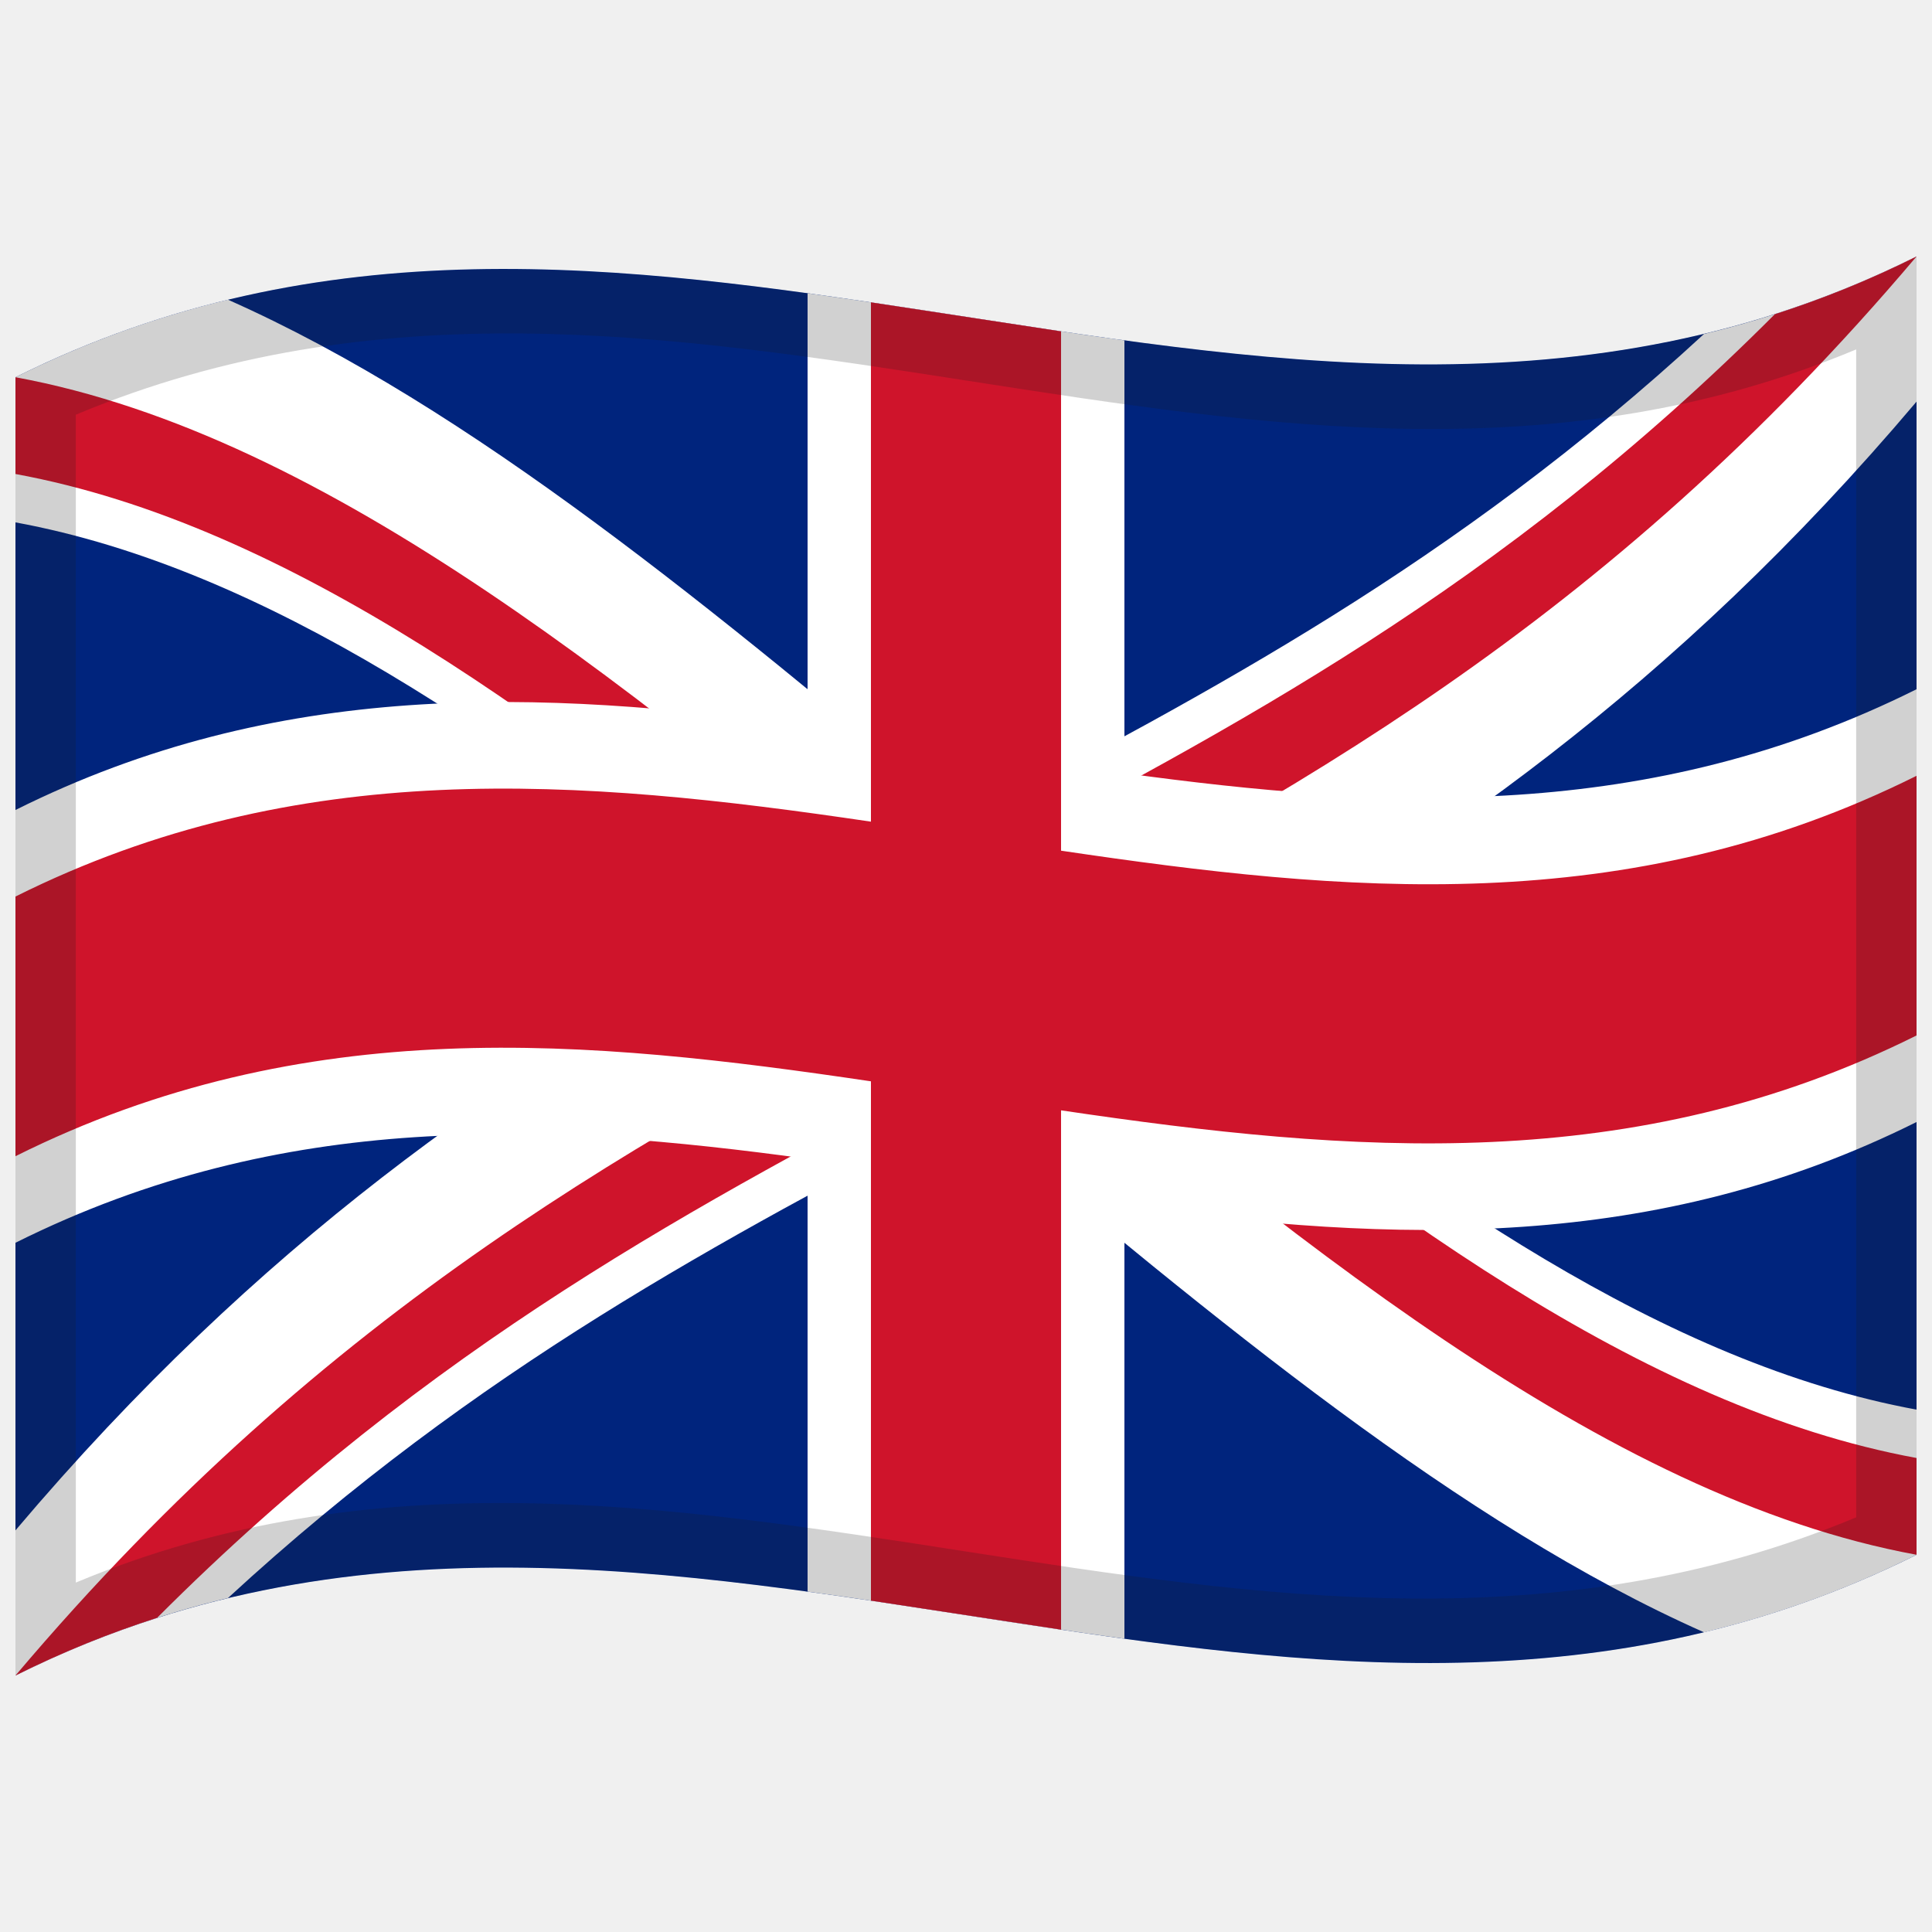
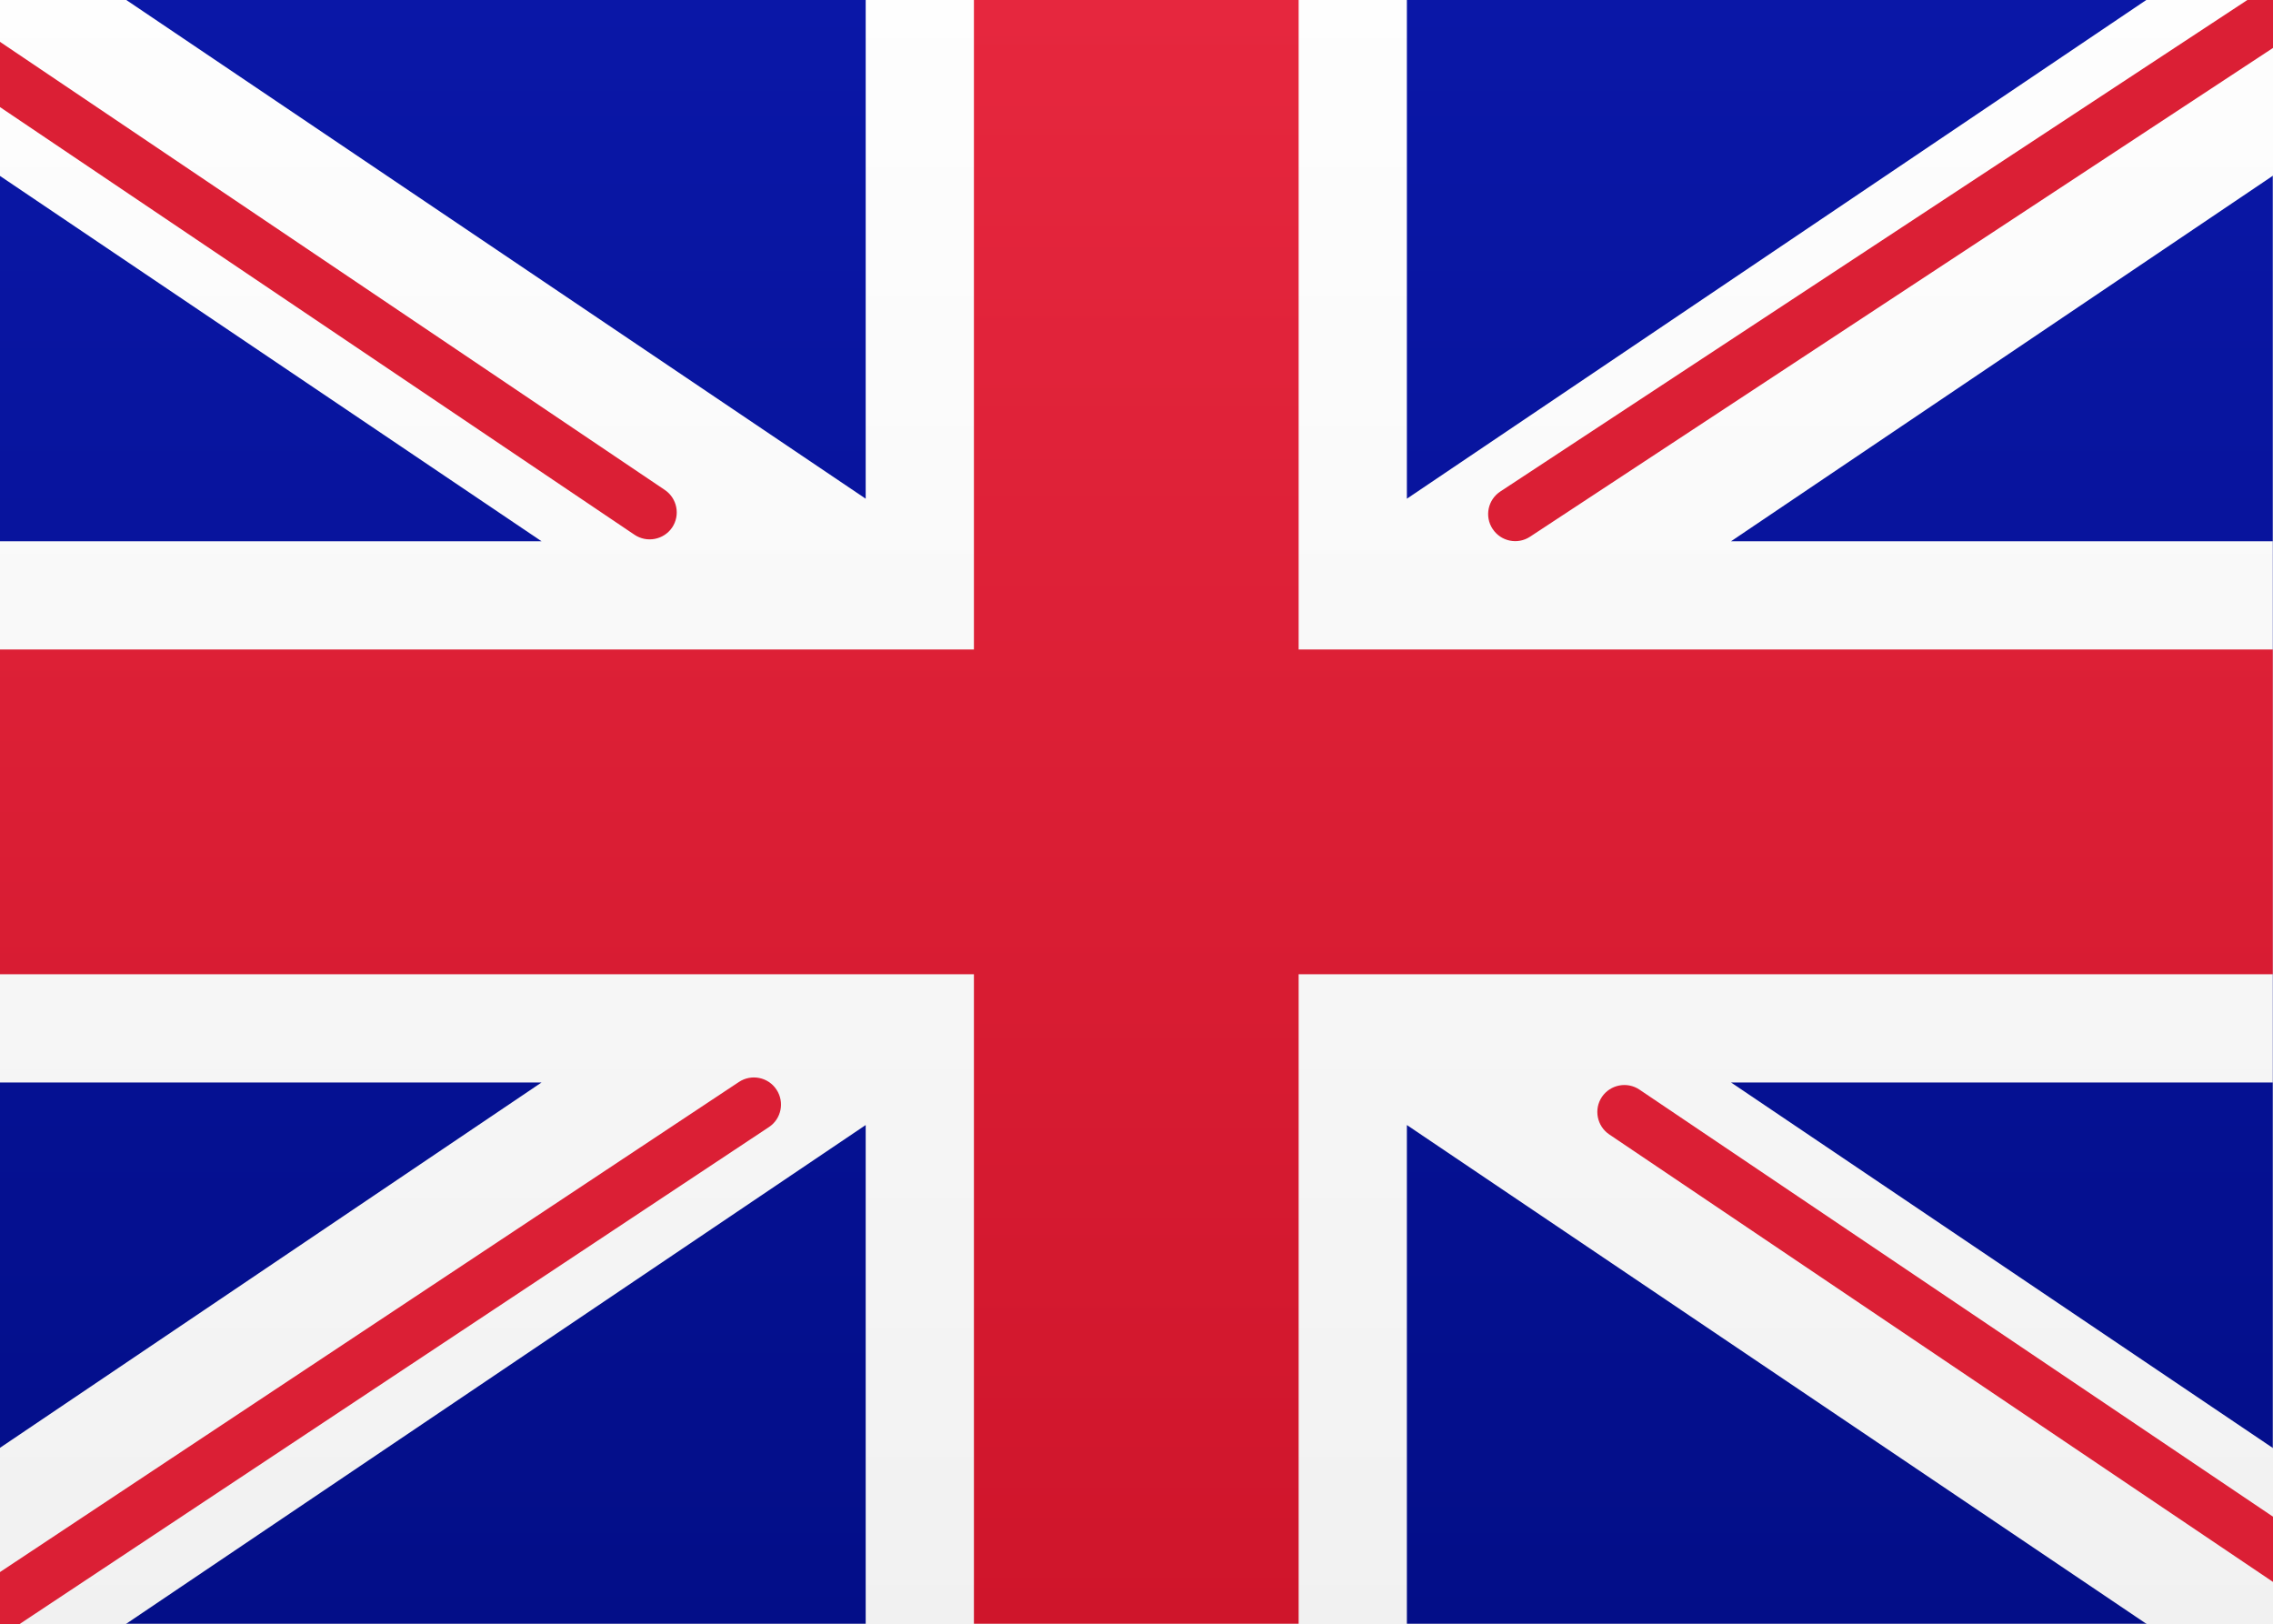
- <svg xmlns="http://www.w3.org/2000/svg" viewBox="0 0 1000 1000">
-   <defs />
-   <path fill="#00247d" d="M8,195.25 L8,867.25 C178.83,782.03 349.03,812.83 521.26,839.28 C676.47,863.12 833.42,883.85 992,804.75 L992,132.75 C821.17,217.97 650.97,187.17 478.74,160.72 C323.53,136.88 166.58,116.15 8,195.25" />
-   <path fill="#fff" d="M8,195.25 C44.33,177.13 80.6,164.15 118.01,155.13 C244.08,211.08 370.02,315.98 500,424.87 C626.04,358.31 752.3,292.44 881.99,172.87 C918.3,164.11 954.58,151.42 992,132.75 L992,207.88 C865.87,356.97 739.9,442.95 610.01,515.83 C735.76,617.03 862.3,705.77 992,729.62 L992,804.75 C955.67,822.87 919.4,835.85 881.99,844.87 C755.92,788.92 629.98,684.02 500,575.13 C373.96,641.69 247.7,707.56 118.01,827.13 C81.7,835.89 45.42,848.58 8,867.25 L8,792.12 C134.13,643.03 260.1,557.05 389.99,484.17 C264.24,382.97 137.7,294.23 8,270.38 L8,195.25" />
-   <path fill="#cf142b" d="M500,500 L500,449.91 C638.13,376.97 776.58,304.91 918.66,162.63 C942.86,154.87 967.05,145.2 992,132.75 C829.45,324.89 667.32,411.64 500,500 L573.34,511 C711.11,624.39 849.88,728.53 992,754.66 L992,804.75 C829.5,774.88 667.53,640.34 500,500 L500,550.09 C361.87,623.03 223.42,695.09 81.34,837.37 C57.14,845.13 32.95,854.8 8,867.25 C170.55,675.11 332.68,588.36 500,500 L426.66,489 C288.89,375.61 150.12,271.47 8,245.34 L8,195.25 C170.5,225.12 332.47,359.66 500,500" />
-   <path fill="#fff" d="M582,176.2 L582,400.2 C716.98,418.61 852.97,426.1 992,356.75 L992,580.75 C856.54,648.33 721.54,643.23 582,624.2 L582,848.2 C527.88,840.79 473.76,831.43 418,823.8 L418,599.8 C283.02,581.39 147.03,573.9 8,643.25 L8,419.25 C143.46,351.67 278.46,356.77 418,375.8 L418,151.8 C472.12,159.21 526.24,168.57 582,176.2" />
-   <path fill="#cf142b" d="M549.2,171.51 L549.2,440.31 C694.92,461.9 841.91,476.42 992,401.55 L992,535.95 C845.67,608.95 699.93,597.04 549.2,574.71 L549.2,843.51 L450.8,828.49 L450.8,559.69 C305.08,538.1 158.09,523.58 8,598.45 L8,464.05 C154.33,391.05 300.07,402.96 450.8,425.29 L450.8,156.49 L549.2,171.51" />
-   <path fill="#1A1A1A" opacity="0.2" d="M8,195.25 C178.83,110.03 349.03,140.83 521.26,167.28 C676.47,191.12 833.42,211.85 992,132.75 L992,804.75 C821.17,889.97 650.97,859.17 478.74,832.72 C323.53,808.88 166.58,788.15 8,867.25 L8,195.25 M39.25,214.64 L39.25,819.14 C345.81,690.88 650.43,915.18 960.75,785.36 L960.75,180.86 C654.19,309.12 349.57,84.82 39.25,214.64" />
+ <svg xmlns="http://www.w3.org/2000/svg" width="21" height="15" viewBox="0 0 21 15">
+   <defs>
+     <linearGradient id="g0" x1="10.5" y1="0" x2="10.5" y2="15" gradientUnits="userSpaceOnUse">
+       <stop offset="0" stop-color="#FFFFFF" />
+       <stop offset="1" stop-color="#F0F0F0" />
+     </linearGradient>
+     <linearGradient id="g1" x1="10.498" y1="0" x2="10.498" y2="15" gradientUnits="userSpaceOnUse">
+       <stop offset="0" stop-color="#0A17A7" />
+       <stop offset="1" stop-color="#030E88" />
+     </linearGradient>
+     <linearGradient id="g2" x1="10.498" y1="-1.437" x2="10.498" y2="16.437" gradientUnits="userSpaceOnUse">
+       <stop offset="0" stop-color="#FFFFFF" />
+       <stop offset="1" stop-color="#F0F0F0" />
+     </linearGradient>
+     <linearGradient id="g3" x1="10.498" y1="0" x2="10.498" y2="15" gradientUnits="userSpaceOnUse">
+       <stop offset="0" stop-color="#E6273E" />
+       <stop offset="1" stop-color="#CF152B" />
+     </linearGradient>
+   </defs>
+   <path d="M0,0h21v15h-21z" fill-rule="evenodd" fill="url(#g0)" />
+   <path d="M-0.002,0h21v15h-21z" fill-rule="evenodd" fill="url(#g1)" />
+   <path d="M5.003,10L-0.002,10L-0.002,5L5.003,5L-2.082,0.221L-0.964,-1.437L7.998,4.607L7.998,-1L12.998,-1L12.998,4.607L21.96,-1.437L23.078,0.221L15.993,5L20.998,5L20.998,10L15.993,10L23.078,14.779L21.96,16.437L12.998,10.393L12.998,16L7.998,16L7.998,10.393L-0.964,16.437L-2.082,14.779L5.003,10Z" fill-rule="evenodd" fill="url(#g2)" />
+   <path d="M14.136,4.958L23.636,-1.291C23.751,-1.367 23.783,-1.522 23.707,-1.637C23.631,-1.753 23.476,-1.785 23.361,-1.709L13.862,4.54C13.746,4.616 13.714,4.771 13.79,4.886C13.866,5.002 14.021,5.034 14.136,4.958Z" fill="#DB1F35" />
+   <path d="M14.868,10.48L23.383,16.22C23.498,16.297 23.653,16.267 23.73,16.152C23.808,16.038 23.777,15.883 23.663,15.806L15.147,10.066C15.033,9.989 14.878,10.019 14.8,10.133C14.723,10.248 14.754,10.403 14.868,10.48Z" fill="#DB1F35" />
+   <path d="M6.142,4.526L-2.74,-1.46C-2.855,-1.538 -3.01,-1.507 -3.087,-1.393C-3.164,-1.278 -3.134,-1.123 -3.02,-1.046L5.862,4.94C5.977,5.017 6.132,4.987 6.21,4.873C6.287,4.758 6.256,4.603 6.142,4.526Z" fill="#DB1F35" />
+   <path d="M6.827,9.995L-3.018,16.524C-3.133,16.601 -3.165,16.756 -3.088,16.871C-3.012,16.986 -2.857,17.017 -2.742,16.941L7.104,10.412C7.219,10.336 7.25,10.181 7.174,10.066C7.098,9.95 6.942,9.919 6.827,9.995Z" fill="#DB1F35" />
+   <path d="M-0.002,9l9,0l0,6l3,0l0,-6l9,0l0,-3l-9,0l0,-6l-3,0l0,6l-9,0z" fill-rule="evenodd" fill="url(#g3)" />
</svg>
